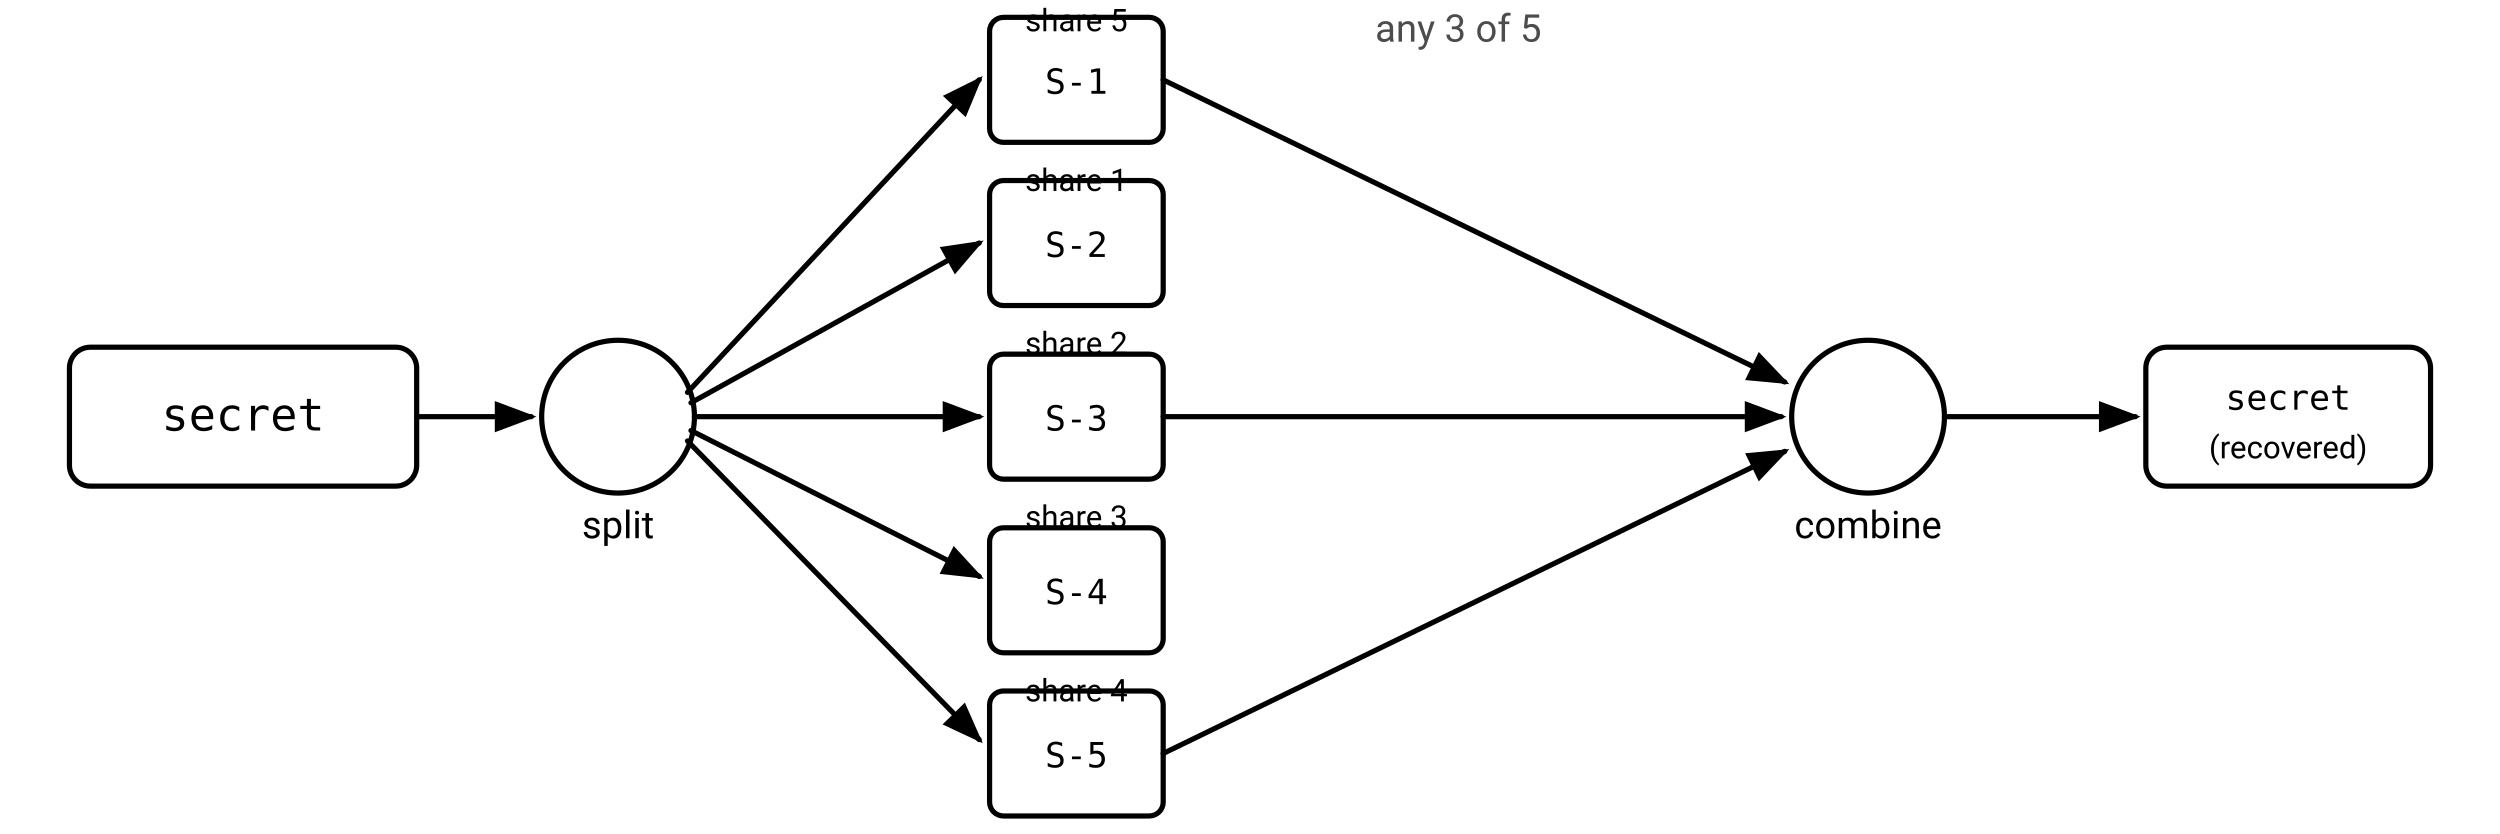
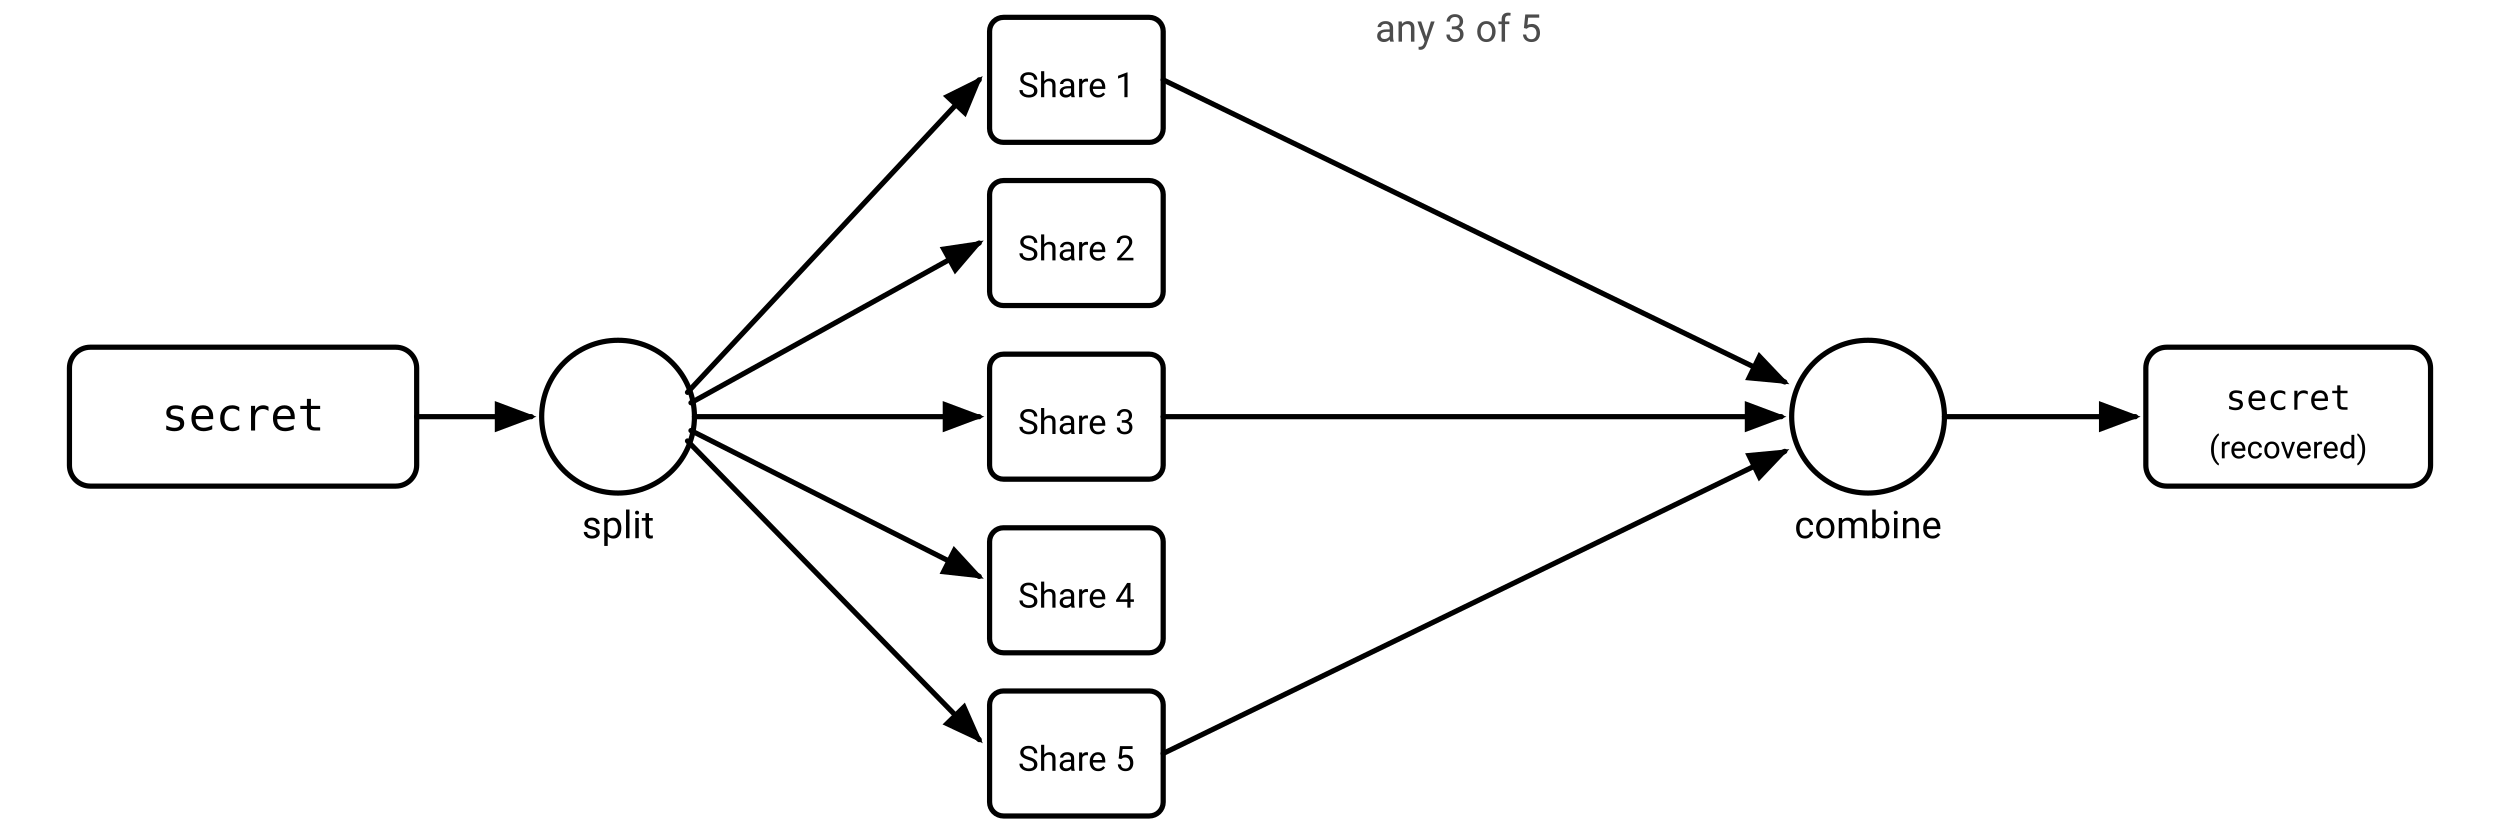
<svg xmlns="http://www.w3.org/2000/svg" viewBox="0 0 720 240" width="100%" stroke="currentColor" fill="none" stroke-linecap="round" stroke-linejoin="round">
  <defs>
    <marker id="arrow" markerWidth="8" markerHeight="6" refX="7" refY="3" orient="auto">
      <path d="M0,0 L8,3 L0,6 Z" fill="currentColor" stroke="none" />
    </marker>
  </defs>
  <rect x="20" y="100" width="100" height="40" rx="6" stroke-width="1.5" />
  <text x="70" y="124" text-anchor="middle" fill="currentColor" stroke="none" font-family="ui-monospace, SF Mono, Menlo, Consolas, monospace" font-size="13">secret</text>
  <line x1="120" y1="120" x2="153" y2="120" stroke-width="1.5" marker-end="url(#arrow)" />
  <circle cx="178" cy="120" r="22" stroke-width="1.5" />
  <text x="178" y="155" text-anchor="middle" fill="currentColor" stroke="none" font-family="-apple-system, BlinkMacSystemFont, 'Segoe UI', Roboto, sans-serif" font-size="11">split</text>
  <line x1="198" y1="113" x2="282" y2="23" stroke-width="1.5" marker-end="url(#arrow)" />
  <rect x="285" y="5" width="50" height="36" rx="4" stroke-width="1.5" />
-   <text x="310" y="27" text-anchor="middle" fill="currentColor" stroke="none" font-family="ui-monospace, SF Mono, Menlo, Consolas, monospace" font-size="10">S-1</text>
-   <text x="310" y="55" text-anchor="middle" fill="currentColor" stroke="none" font-family="-apple-system, BlinkMacSystemFont, 'Segoe UI', Roboto, sans-serif" font-size="9">share 1</text>
+   <text x="310" y="28" text-anchor="middle" fill="currentColor" stroke="none" font-family="-apple-system, BlinkMacSystemFont, 'Segoe UI', Roboto, sans-serif" font-size="10">Share 1</text>
  <line x1="199" y1="116" x2="282" y2="70" stroke-width="1.5" marker-end="url(#arrow)" />
  <rect x="285" y="52" width="50" height="36" rx="4" stroke-width="1.5" />
-   <text x="310" y="74" text-anchor="middle" fill="currentColor" stroke="none" font-family="ui-monospace, SF Mono, Menlo, Consolas, monospace" font-size="10">S-2</text>
-   <text x="310" y="102" text-anchor="middle" fill="currentColor" stroke="none" font-family="-apple-system, BlinkMacSystemFont, 'Segoe UI', Roboto, sans-serif" font-size="9">share 2</text>
+   <text x="310" y="75" text-anchor="middle" fill="currentColor" stroke="none" font-family="-apple-system, BlinkMacSystemFont, 'Segoe UI', Roboto, sans-serif" font-size="10">Share 2</text>
  <line x1="200" y1="120" x2="282" y2="120" stroke-width="1.5" marker-end="url(#arrow)" />
  <rect x="285" y="102" width="50" height="36" rx="4" stroke-width="1.5" />
-   <text x="310" y="124" text-anchor="middle" fill="currentColor" stroke="none" font-family="ui-monospace, SF Mono, Menlo, Consolas, monospace" font-size="10">S-3</text>
-   <text x="310" y="152" text-anchor="middle" fill="currentColor" stroke="none" font-family="-apple-system, BlinkMacSystemFont, 'Segoe UI', Roboto, sans-serif" font-size="9">share 3</text>
+   <text x="310" y="125" text-anchor="middle" fill="currentColor" stroke="none" font-family="-apple-system, BlinkMacSystemFont, 'Segoe UI', Roboto, sans-serif" font-size="10">Share 3</text>
  <line x1="199" y1="124" x2="282" y2="166" stroke-width="1.5" marker-end="url(#arrow)" />
  <rect x="285" y="152" width="50" height="36" rx="4" stroke-width="1.5" />
-   <text x="310" y="174" text-anchor="middle" fill="currentColor" stroke="none" font-family="ui-monospace, SF Mono, Menlo, Consolas, monospace" font-size="10">S-4</text>
-   <text x="310" y="202" text-anchor="middle" fill="currentColor" stroke="none" font-family="-apple-system, BlinkMacSystemFont, 'Segoe UI', Roboto, sans-serif" font-size="9">share 4</text>
+   <text x="310" y="175" text-anchor="middle" fill="currentColor" stroke="none" font-family="-apple-system, BlinkMacSystemFont, 'Segoe UI', Roboto, sans-serif" font-size="10">Share 4</text>
  <line x1="198" y1="127" x2="282" y2="213" stroke-width="1.5" marker-end="url(#arrow)" />
  <rect x="285" y="199" width="50" height="36" rx="4" stroke-width="1.5" />
-   <text x="310" y="221" text-anchor="middle" fill="currentColor" stroke="none" font-family="ui-monospace, SF Mono, Menlo, Consolas, monospace" font-size="10">S-5</text>
-   <text x="310" y="9" text-anchor="middle" fill="currentColor" stroke="none" font-family="-apple-system, BlinkMacSystemFont, 'Segoe UI', Roboto, sans-serif" font-size="9">share 5</text>
+   <text x="310" y="222" text-anchor="middle" fill="currentColor" stroke="none" font-family="-apple-system, BlinkMacSystemFont, 'Segoe UI', Roboto, sans-serif" font-size="10">Share 5</text>
  <text x="420" y="12" text-anchor="middle" fill="currentColor" stroke="none" font-family="-apple-system, BlinkMacSystemFont, 'Segoe UI', Roboto, sans-serif" font-size="11" opacity="0.7">any 3 of 5</text>
  <line x1="335" y1="23" x2="514" y2="110" stroke-width="1.5" marker-end="url(#arrow)" />
  <line x1="335" y1="120" x2="513" y2="120" stroke-width="1.5" marker-end="url(#arrow)" />
  <line x1="335" y1="217" x2="514" y2="130" stroke-width="1.5" marker-end="url(#arrow)" />
  <circle cx="538" cy="120" r="22" stroke-width="1.5" />
  <text x="538" y="155" text-anchor="middle" fill="currentColor" stroke="none" font-family="-apple-system, BlinkMacSystemFont, 'Segoe UI', Roboto, sans-serif" font-size="11">combine</text>
  <line x1="560" y1="120" x2="615" y2="120" stroke-width="1.5" marker-end="url(#arrow)" />
  <rect x="618" y="100" width="82" height="40" rx="6" stroke-width="1.5" />
  <text x="659" y="118" text-anchor="middle" fill="currentColor" stroke="none" font-family="ui-monospace, SF Mono, Menlo, Consolas, monospace" font-size="10">secret</text>
  <text x="659" y="132" text-anchor="middle" fill="currentColor" stroke="none" font-family="-apple-system, BlinkMacSystemFont, 'Segoe UI', Roboto, sans-serif" font-size="9">(recovered)</text>
</svg>
